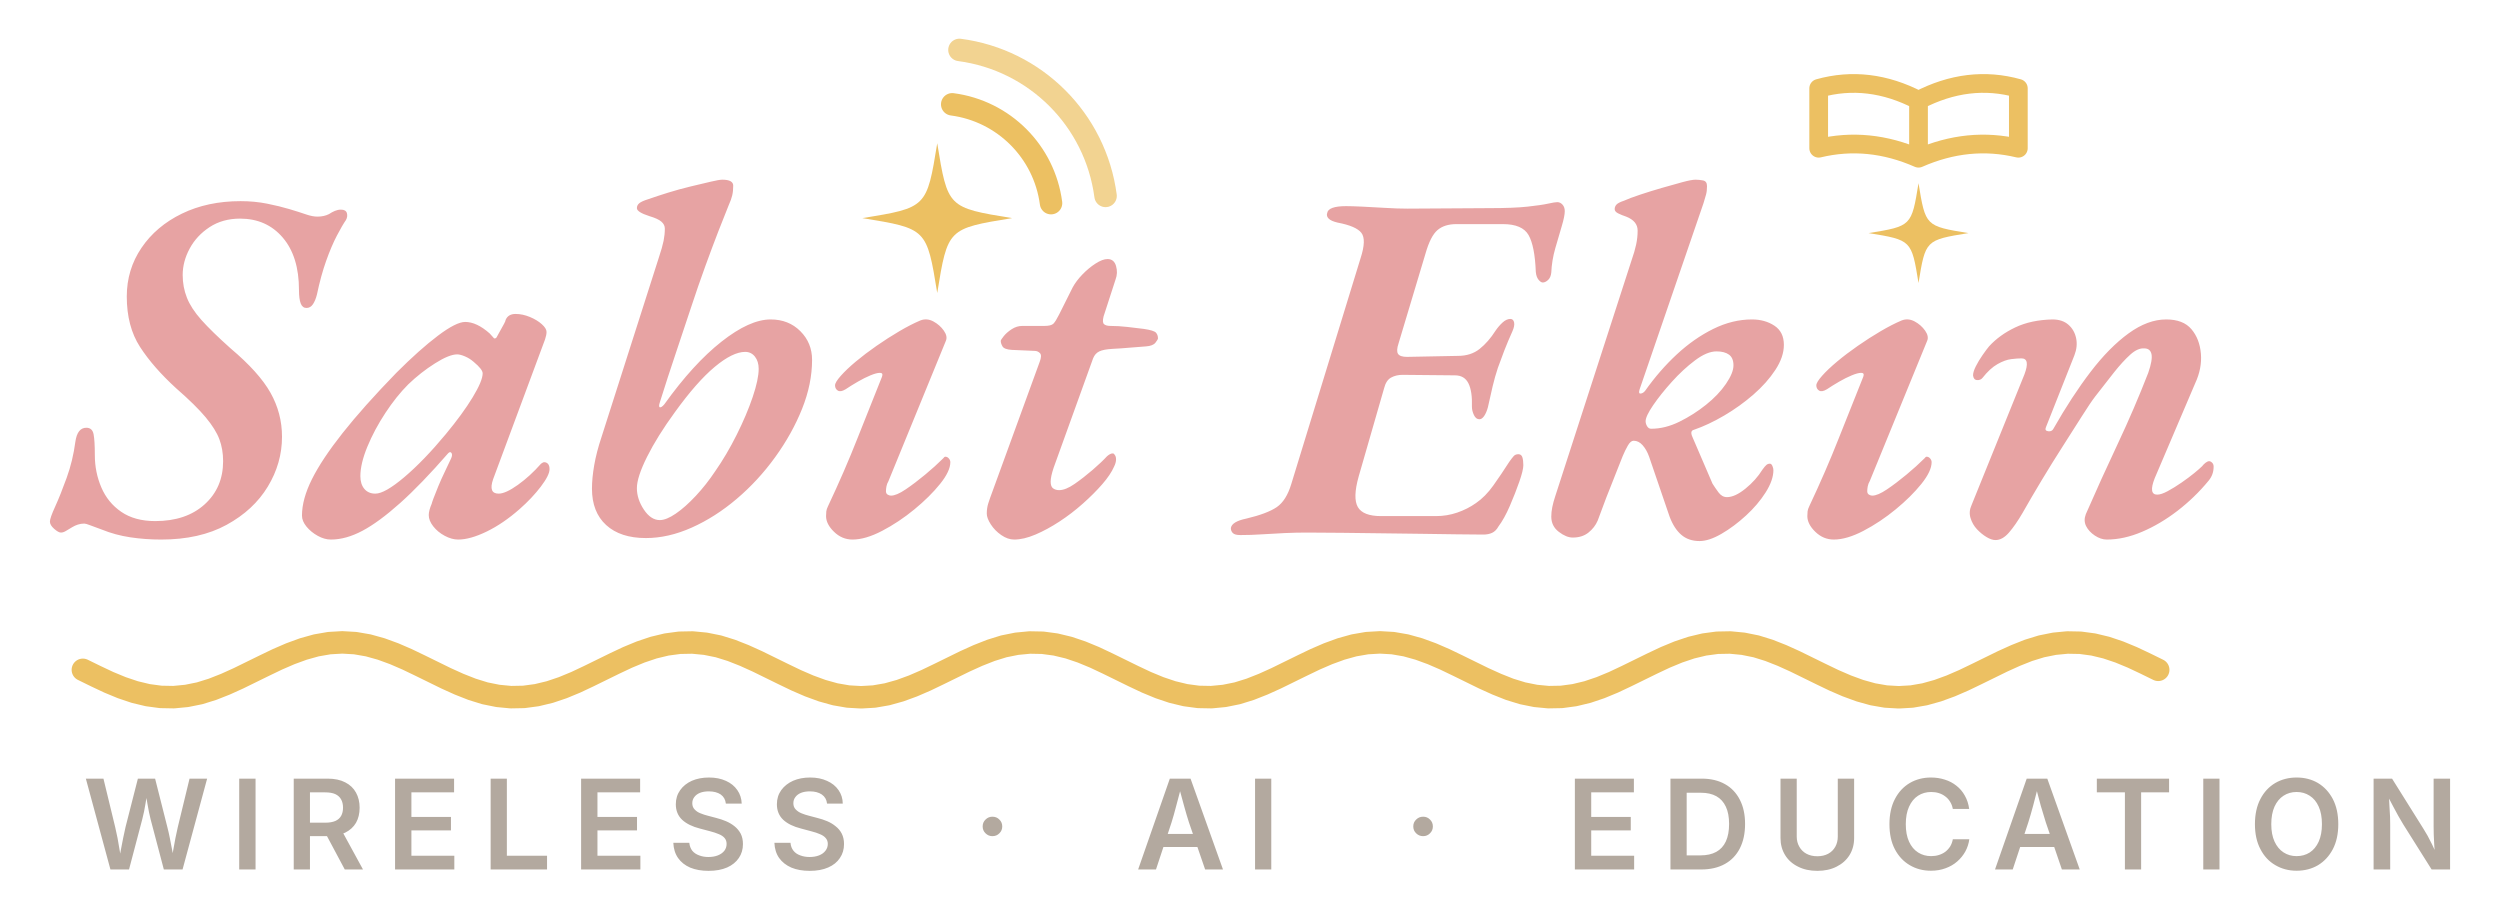
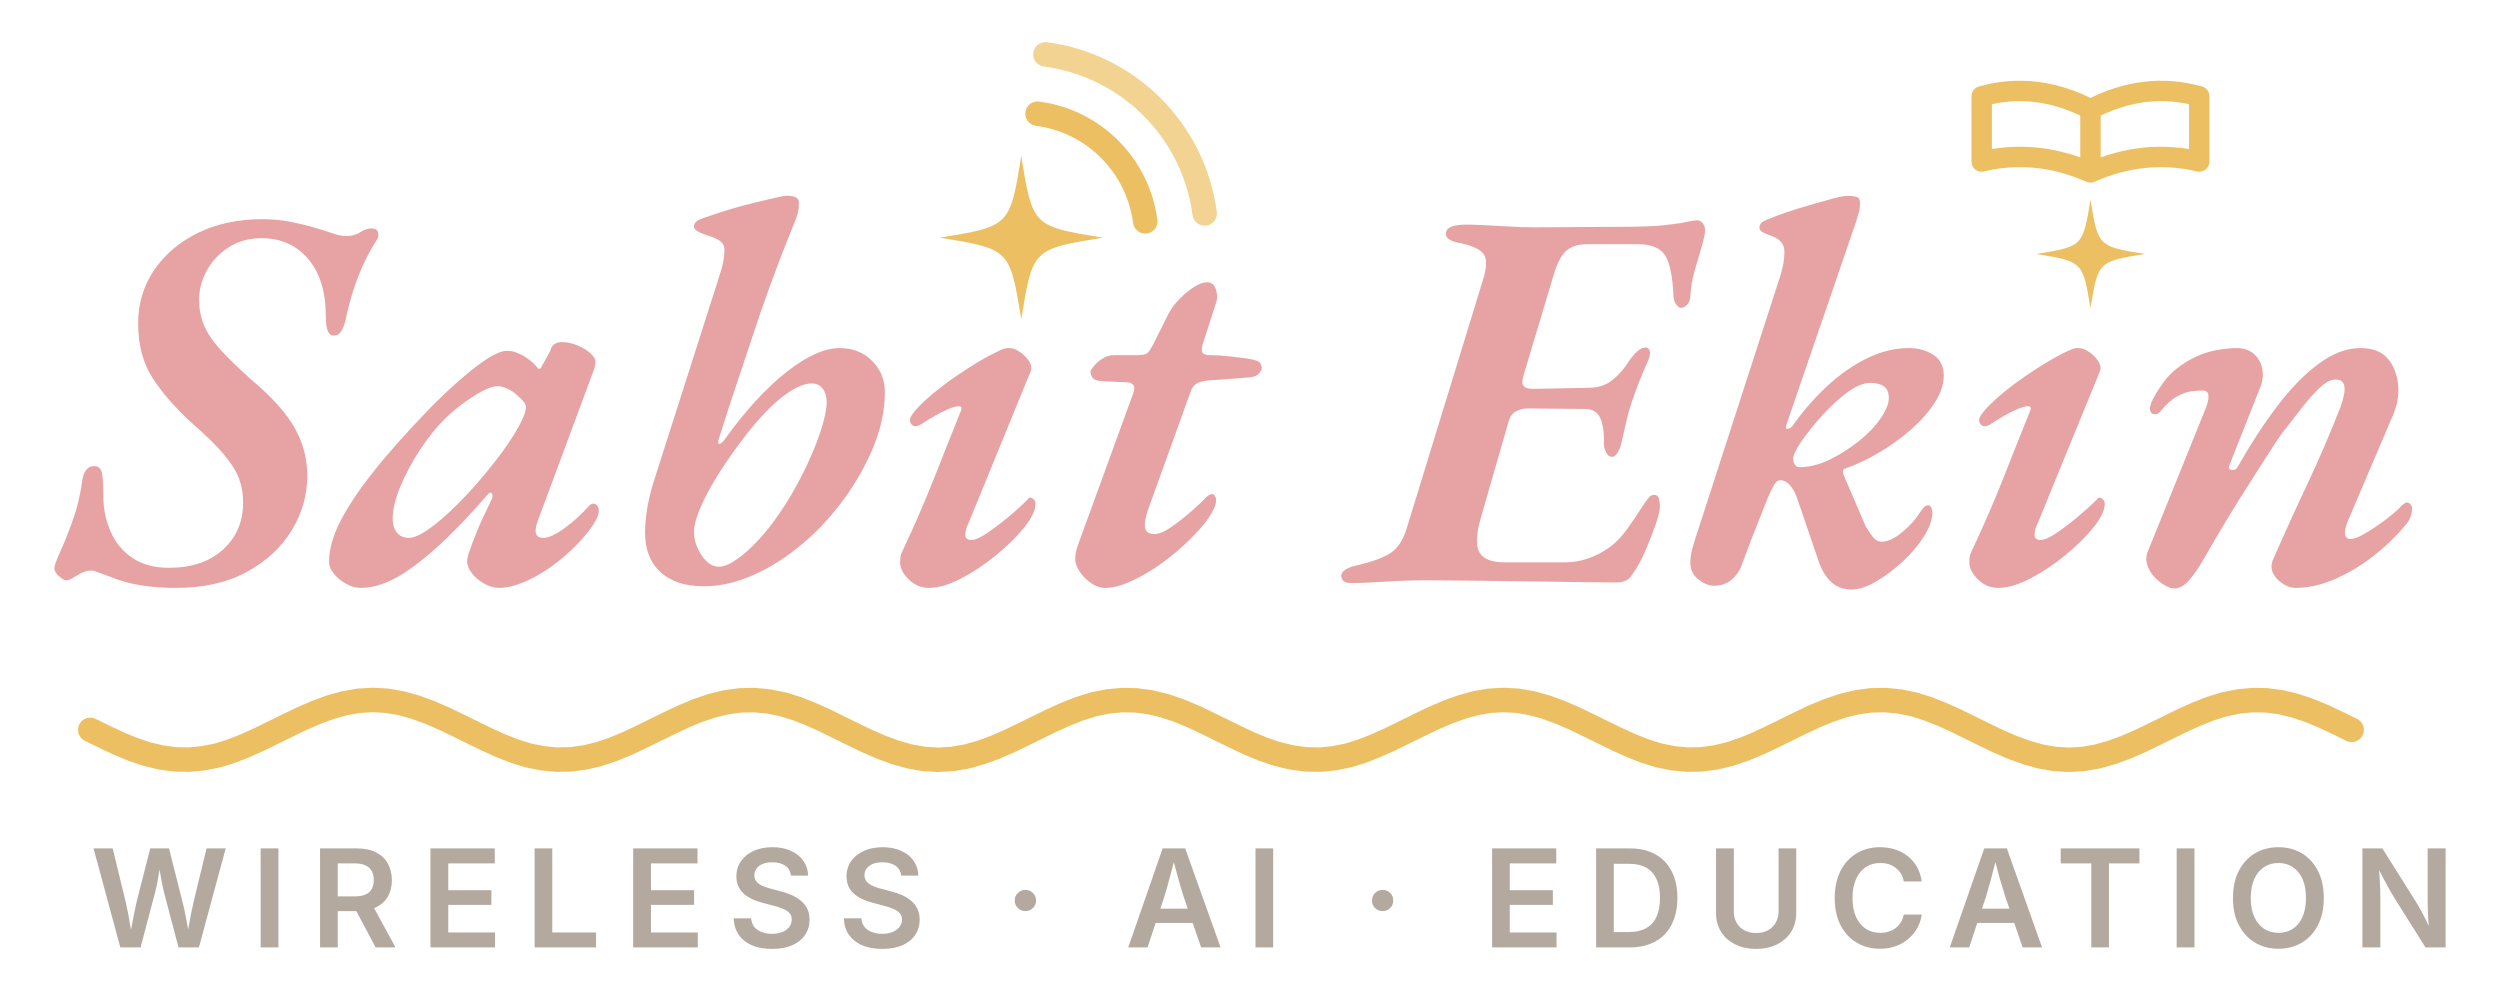
- <svg xmlns="http://www.w3.org/2000/svg" viewBox="5.36 1.32 200.35 73.79" width="200.35" height="73.79" role="img">
+ <svg xmlns="http://www.w3.org/2000/svg" viewBox="5.36 1.32 183.87 73.79" width="183.87" height="73.79" role="img">
  <path d="M18.28 44.56L18.28 44.56Q17 44.56 15.80 44.38Q14.60 44.20 13.52 43.76L13.52 43.76Q12.96 43.56 12.60 43.42Q12.24 43.28 12.12 43.28L12.12 43.28Q11.84 43.28 11.60 43.36Q11.36 43.44 11.16 43.56L11.16 43.56Q10.88 43.72 10.66 43.86Q10.44 44 10.24 44L10.24 44Q10.04 44 9.70 43.70Q9.36 43.40 9.36 43.12L9.36 43.12Q9.36 42.84 9.78 41.92Q10.20 41 10.70 39.62Q11.20 38.24 11.40 36.72L11.40 36.72Q11.56 35.60 12.28 35.60L12.28 35.60Q12.76 35.60 12.86 36.12Q12.96 36.64 12.96 37.80L12.96 37.80Q12.96 39.16 13.48 40.38Q14 41.60 15.08 42.34Q16.16 43.08 17.80 43.08L17.80 43.08Q20.28 43.08 21.76 41.74Q23.24 40.40 23.24 38.28L23.24 38.28Q23.24 37.32 22.94 36.52Q22.64 35.72 21.84 34.76Q21.04 33.80 19.48 32.44L19.48 32.44Q17.64 30.76 16.58 29.12Q15.52 27.48 15.52 25.08L15.52 25.08Q15.52 22.92 16.70 21.18Q17.88 19.44 19.94 18.44Q22 17.44 24.64 17.44L24.64 17.44Q25.76 17.44 26.76 17.64Q27.76 17.84 28.56 18.08L28.56 18.08Q29.36 18.32 29.88 18.50Q30.40 18.68 30.80 18.68L30.80 18.68Q31.32 18.68 31.72 18.48L31.72 18.48Q31.96 18.32 32.20 18.22Q32.44 18.12 32.68 18.12L32.68 18.12Q33.08 18.12 33.16 18.40Q33.24 18.68 33.08 18.96L33.08 18.96Q32.80 19.36 32.36 20.20Q31.92 21.04 31.50 22.22Q31.08 23.40 30.76 24.92L30.76 24.92Q30.64 25.40 30.44 25.70Q30.24 26 29.92 26L29.92 26Q29.60 26 29.46 25.64Q29.32 25.28 29.32 24.56L29.32 24.56Q29.32 21.88 28.02 20.36Q26.72 18.84 24.60 18.84L24.60 18.84Q23.20 18.84 22.16 19.52Q21.12 20.20 20.56 21.24Q20 22.28 20 23.36L20 23.36Q20 24.32 20.34 25.18Q20.68 26.04 21.50 26.96Q22.32 27.88 23.84 29.24L23.84 29.24Q26.12 31.16 27.04 32.80Q27.96 34.44 27.96 36.32L27.96 36.32Q27.96 38.44 26.82 40.32Q25.68 42.20 23.52 43.38Q21.36 44.56 18.28 44.56ZM31.88 44.56L31.88 44.56Q31.36 44.56 30.82 44.26Q30.28 43.96 29.92 43.52Q29.56 43.08 29.56 42.64L29.56 42.64Q29.56 41.32 30.36 39.72Q31.16 38.12 32.82 36.02Q34.48 33.92 37.12 31.20L37.12 31.20Q39 29.32 40.46 28.22Q41.92 27.12 42.64 27.12L42.64 27.12Q43.56 27.12 44.60 28.04L44.60 28.04Q44.96 28.44 44.96 28.44Q44.96 28.44 45 28.44L45 28.44Q45.08 28.44 45.12 28.40Q45.16 28.36 45.24 28.20L45.24 28.20Q45.64 27.48 45.76 27.26Q45.88 27.04 45.88 26.96L45.88 26.96Q46.08 26.48 46.68 26.48L46.68 26.48Q47.24 26.48 47.82 26.72Q48.40 26.96 48.78 27.30Q49.16 27.64 49.16 27.92L49.16 27.92Q49.16 28.16 49.04 28.52L49.04 28.52L44.88 39.72Q44.48 40.88 45.32 40.88L45.32 40.88Q45.88 40.88 46.86 40.18Q47.84 39.48 48.72 38.48L48.72 38.48Q48.84 38.40 48.88 38.38Q48.92 38.36 48.96 38.36L48.96 38.36Q49.16 38.36 49.28 38.50Q49.40 38.64 49.40 38.92L49.40 38.92Q49.40 39.40 48.70 40.32Q48 41.24 47 42.12L47 42.12Q45.68 43.28 44.36 43.92Q43.04 44.56 42.08 44.56L42.08 44.56Q41.56 44.56 41 44.26Q40.44 43.96 40.08 43.50Q39.72 43.04 39.72 42.60L39.72 42.60Q39.72 42.24 39.96 41.68L39.96 41.68Q39.96 41.64 40.10 41.26Q40.24 40.88 40.48 40.30Q40.72 39.72 41 39.14Q41.28 38.56 41.52 38.04L41.52 38.04Q41.64 37.76 41.54 37.62Q41.44 37.48 41.28 37.64L41.28 37.64Q39.12 40.12 37.42 41.64Q35.72 43.16 34.40 43.86Q33.08 44.56 31.88 44.56ZM35.44 40.88L35.44 40.88Q36.20 40.88 37.76 39.56Q39.32 38.24 41.08 36.12L41.08 36.12Q42.44 34.48 43.24 33.16Q44.04 31.84 44.04 31.24L44.04 31.24Q44.04 30.92 43.32 30.32L43.32 30.32Q43 30.04 42.62 29.88Q42.24 29.72 42 29.72L42 29.72Q41.36 29.72 40.22 30.44Q39.08 31.16 38.08 32.12L38.08 32.12Q37.12 33.08 36.24 34.42Q35.36 35.76 34.80 37.12Q34.24 38.48 34.24 39.48L34.24 39.48Q34.24 40.12 34.56 40.50Q34.88 40.88 35.44 40.88ZM57.12 44.44L57.12 44.44Q55.08 44.44 53.94 43.40Q52.80 42.36 52.80 40.48L52.80 40.48Q52.80 39.64 52.98 38.60Q53.16 37.56 53.56 36.36L53.56 36.36L58.16 21.96Q58.44 21.12 58.54 20.62Q58.64 20.12 58.64 19.64L58.64 19.64Q58.64 19.32 58.36 19.08Q58.08 18.84 57.40 18.64L57.40 18.64Q56.40 18.32 56.40 18L56.40 18Q56.40 17.76 56.60 17.60Q56.80 17.44 57.32 17.28L57.32 17.28Q58.00 17.04 58.90 16.76Q59.80 16.48 60.72 16.26Q61.64 16.04 62.32 15.88Q63 15.72 63.24 15.72L63.24 15.72Q64.12 15.72 64.12 16.20L64.12 16.20Q64.12 16.64 64.04 16.98Q63.96 17.32 63.76 17.76L63.76 17.76Q63.40 18.64 62.92 19.88Q62.44 21.12 61.88 22.66Q61.32 24.20 60.74 25.96Q60.16 27.72 59.52 29.62Q58.88 31.52 58.24 33.56L58.24 33.56Q58.12 33.92 58.24 33.96Q58.36 34 58.60 33.72L58.60 33.72Q60.92 30.48 63.18 28.70Q65.44 26.92 67.12 26.92L67.12 26.92Q68.56 26.92 69.50 27.86Q70.44 28.80 70.44 30.16L70.44 30.16Q70.44 32.08 69.64 34.08Q68.84 36.08 67.48 37.96Q66.12 39.84 64.40 41.30Q62.68 42.76 60.80 43.60Q58.92 44.44 57.12 44.44ZM58.24 43L58.24 43Q58.76 43 59.52 42.48Q60.28 41.96 61.12 41.06Q61.96 40.16 62.68 39.08L62.68 39.08Q63.60 37.76 64.40 36.16Q65.20 34.56 65.68 33.14Q66.16 31.72 66.16 30.88L66.16 30.88Q66.16 30.28 65.86 29.90Q65.56 29.52 65.08 29.52L65.08 29.52Q64.08 29.52 62.64 30.72Q61.20 31.92 59.44 34.36L59.44 34.36Q58.04 36.28 57.22 37.92Q56.40 39.56 56.40 40.44L56.40 40.44Q56.40 41.32 56.96 42.16Q57.52 43 58.24 43ZM73.68 44.56L73.68 44.56Q72.84 44.56 72.20 43.94Q71.56 43.32 71.56 42.68L71.56 42.68Q71.56 42.48 71.58 42.30Q71.60 42.12 71.72 41.88L71.72 41.88Q73.04 39.08 74.08 36.44Q75.12 33.80 76.04 31.52L76.04 31.52Q76.16 31.20 75.88 31.20L75.88 31.20Q75.60 31.20 75.12 31.40Q74.64 31.60 74.12 31.90Q73.60 32.20 73.12 32.52L73.12 32.52Q72.72 32.76 72.50 32.62Q72.28 32.48 72.28 32.20L72.28 32.20Q72.28 31.96 72.74 31.44Q73.20 30.92 73.94 30.30Q74.68 29.68 75.60 29.04Q76.52 28.40 77.44 27.86Q78.36 27.32 79.12 27L79.12 27Q79.64 26.80 80.16 27.08Q80.68 27.36 81.00 27.82Q81.32 28.28 81.16 28.64L81.16 28.64L76.56 39.88Q76.44 40.08 76.40 40.30Q76.36 40.52 76.36 40.68L76.36 40.68Q76.36 40.88 76.50 40.96Q76.64 41.04 76.76 41.04L76.76 41.04Q77.20 41.04 77.94 40.54Q78.68 40.04 79.50 39.36Q80.32 38.68 80.96 38.04L80.96 38.04Q81.04 37.92 81.12 37.92L81.12 37.92Q81.28 37.92 81.40 38.06Q81.52 38.20 81.52 38.36L81.52 38.36Q81.52 39.08 80.70 40.10Q79.88 41.12 78.64 42.14Q77.40 43.16 76.06 43.86Q74.72 44.56 73.68 44.56ZM86.64 44.56L86.64 44.56Q86.12 44.56 85.60 44.20Q85.08 43.84 84.76 43.34Q84.44 42.84 84.44 42.48L84.44 42.48Q84.44 42.04 84.56 41.66Q84.68 41.28 84.92 40.64L84.92 40.64L88.68 30.32Q88.88 29.80 88.70 29.62Q88.52 29.44 88.28 29.44L88.28 29.44L86.44 29.36Q85.84 29.32 85.70 29.08Q85.56 28.84 85.56 28.64L85.56 28.64Q85.56 28.56 85.80 28.26Q86.04 27.96 86.44 27.70Q86.84 27.44 87.28 27.44L87.28 27.44L89.04 27.44Q89.60 27.44 89.78 27.26Q89.96 27.08 90.24 26.52L90.24 26.52L91.32 24.36Q91.60 23.84 92.10 23.32Q92.60 22.80 93.16 22.44Q93.72 22.08 94.12 22.08L94.12 22.08Q94.64 22.08 94.80 22.64Q94.96 23.20 94.76 23.72L94.76 23.72L93.80 26.68Q93.68 27.16 93.84 27.30Q94.00 27.44 94.36 27.44L94.36 27.44Q95.00 27.44 95.70 27.52Q96.40 27.60 97.04 27.68L97.04 27.68Q97.84 27.80 98.00 27.98Q98.16 28.16 98.16 28.44L98.16 28.44Q98.16 28.52 97.96 28.78Q97.76 29.04 97.20 29.08L97.20 29.08Q96.56 29.12 95.92 29.18Q95.28 29.24 94.48 29.28L94.48 29.28Q93.80 29.32 93.46 29.48Q93.12 29.64 92.96 30.04L92.96 30.04L89.80 38.80Q89.56 39.52 89.56 39.92Q89.56 40.32 89.76 40.46Q89.96 40.60 90.24 40.60L90.24 40.60Q90.76 40.60 91.48 40.10Q92.20 39.60 92.92 38.98Q93.64 38.36 94.08 37.88L94.08 37.88Q94.32 37.68 94.48 37.66Q94.64 37.64 94.68 37.76L94.68 37.76Q94.80 37.88 94.80 38.14Q94.80 38.40 94.64 38.72L94.64 38.72Q94.36 39.36 93.70 40.12Q93.04 40.88 92.14 41.68Q91.24 42.48 90.26 43.12Q89.28 43.76 88.34 44.16Q87.40 44.56 86.64 44.56ZM104.76 44.20L104.76 44.20Q104.32 44.20 104.16 44.04Q104.00 43.88 104.00 43.64L104.00 43.64Q104.08 43.12 105.24 42.88L105.24 42.88Q106.92 42.48 107.68 41.96Q108.44 41.44 108.84 40.12L108.84 40.12L114.40 22Q114.88 20.52 114.46 19.98Q114.04 19.44 112.56 19.16L112.56 19.16Q112.04 19.04 111.84 18.84Q111.64 18.64 111.72 18.40L111.72 18.40Q111.76 18.12 112.14 17.98Q112.52 17.84 113.24 17.84L113.24 17.84Q113.68 17.84 114.54 17.88Q115.40 17.92 116.38 17.98Q117.36 18.04 118.16 18.04L118.16 18.04L124.72 18Q126.68 18 127.78 17.88Q128.88 17.76 129.42 17.64Q129.96 17.52 130.16 17.52L130.16 17.52Q130.40 17.52 130.58 17.72Q130.76 17.92 130.76 18.24L130.76 18.24Q130.76 18.64 130.52 19.44Q130.28 20.24 130 21.22Q129.72 22.20 129.68 23.16L129.68 23.16Q129.64 23.56 129.42 23.76Q129.20 23.96 129 23.96L129 23.96Q128.84 23.96 128.66 23.74Q128.48 23.52 128.44 23.12L128.44 23.12Q128.36 21.04 127.86 20.16Q127.36 19.28 125.80 19.28L125.80 19.28L122.08 19.28Q121.12 19.28 120.56 19.76Q120.00 20.24 119.60 21.64L119.60 21.64L117.44 28.84Q117.24 29.44 117.40 29.68Q117.56 29.92 118.12 29.92L118.12 29.92L122.20 29.84Q123.24 29.84 123.94 29.28Q124.64 28.72 125.20 27.84L125.20 27.84Q125.44 27.48 125.76 27.18Q126.08 26.88 126.40 26.88L126.40 26.88Q126.64 26.88 126.70 27.16Q126.76 27.44 126.56 27.88L126.56 27.88Q126.20 28.68 125.92 29.40Q125.64 30.12 125.40 30.80L125.40 30.80Q125.16 31.52 124.98 32.28Q124.80 33.04 124.60 33.96L124.60 33.96Q124.48 34.40 124.30 34.66Q124.12 34.92 123.92 34.92L123.92 34.92Q123.64 34.92 123.48 34.58Q123.32 34.24 123.32 33.92L123.32 33.92Q123.36 32.68 123.04 32.04Q122.72 31.40 121.96 31.40L121.96 31.40L117.76 31.36Q117.24 31.36 116.84 31.58Q116.44 31.80 116.28 32.44L116.28 32.44L114.24 39.52Q113.76 41.24 114.18 41.96Q114.60 42.68 116.04 42.68L116.04 42.68L120.44 42.68Q121.32 42.68 122.14 42.40Q122.96 42.12 123.64 41.64L123.64 41.64Q124.40 41.12 125.04 40.22Q125.68 39.32 126.32 38.32L126.32 38.32Q126.52 38.04 126.66 37.88Q126.80 37.72 127.04 37.72L127.04 37.72Q127.28 37.72 127.36 37.96Q127.44 38.20 127.44 38.60L127.44 38.60Q127.44 39 127.12 39.92Q126.80 40.84 126.36 41.86Q125.92 42.88 125.44 43.52L125.44 43.52Q125.24 43.88 124.94 44.02Q124.64 44.16 124.24 44.16L124.24 44.16Q123.40 44.16 122.12 44.14Q120.84 44.12 119.30 44.10Q117.76 44.08 116.14 44.06Q114.52 44.04 112.96 44.02Q111.40 44 110.08 44L110.08 44Q109.24 44 108.32 44.04Q107.40 44.08 106.52 44.14Q105.64 44.20 104.76 44.20ZM141.56 44.68L141.56 44.68Q140.68 44.68 140.10 44.18Q139.52 43.68 139.16 42.72L139.16 42.72L137.52 37.92Q137.32 37.36 137 37Q136.68 36.64 136.28 36.64L136.28 36.64Q136.04 36.64 135.82 37.02Q135.60 37.40 135.40 37.88L135.40 37.88Q135.20 38.36 134.94 39.04Q134.68 39.72 134.38 40.46Q134.08 41.20 133.84 41.86Q133.60 42.52 133.40 43.04L133.40 43.04Q133.16 43.60 132.66 44Q132.16 44.40 131.40 44.40L131.40 44.40Q130.88 44.40 130.28 43.94Q129.68 43.48 129.68 42.72L129.68 42.72Q129.68 42.36 129.76 41.96Q129.84 41.56 130 41.08L130 41.08L136.12 22.16Q136.36 21.48 136.48 20.92Q136.60 20.36 136.60 19.80L136.60 19.80Q136.60 19.04 135.68 18.68L135.68 18.68Q135.32 18.56 135.04 18.42Q134.76 18.28 134.76 18.08L134.76 18.08Q134.76 17.88 134.90 17.72Q135.04 17.56 135.52 17.40L135.52 17.40Q135.96 17.20 136.80 16.92Q137.64 16.64 138.54 16.38Q139.44 16.12 140.18 15.92Q140.92 15.72 141.24 15.72L141.24 15.72Q141.52 15.72 141.84 15.78Q142.16 15.84 142.16 16.24L142.16 16.24Q142.16 16.64 142.08 16.92Q142 17.20 141.88 17.60L141.88 17.60L136.76 32.52Q136.64 32.88 136.84 32.86Q137.04 32.84 137.20 32.64L137.20 32.64Q138.36 31 139.74 29.72Q141.12 28.44 142.66 27.68Q144.20 26.92 145.76 26.92L145.76 26.92Q146.80 26.92 147.56 27.42Q148.32 27.92 148.32 28.96L148.32 28.96Q148.32 29.92 147.64 30.96Q146.96 32 145.88 32.94Q144.80 33.88 143.54 34.62Q142.28 35.36 141.12 35.76L141.12 35.76Q140.76 35.84 141 36.36L141 36.36L142.60 40.08Q142.80 40.40 143.08 40.78Q143.36 41.16 143.76 41.16L143.76 41.16Q144.40 41.16 145.24 40.48Q146.08 39.80 146.60 38.96L146.60 38.96Q146.80 38.68 146.92 38.58Q147.04 38.48 147.20 38.48L147.20 38.48Q147.32 38.48 147.40 38.66Q147.48 38.84 147.48 39L147.48 39Q147.48 39.80 146.86 40.78Q146.24 41.76 145.28 42.64Q144.32 43.52 143.32 44.10Q142.32 44.68 141.56 44.68ZM137.68 35.68L137.68 35.68Q138.80 35.68 139.94 35.12Q141.08 34.56 142.08 33.76Q143.08 32.96 143.68 32.08Q144.28 31.20 144.28 30.60L144.28 30.60Q144.28 30 143.92 29.74Q143.56 29.48 142.92 29.48L142.92 29.48Q142.16 29.48 141.20 30.20Q140.24 30.92 139.34 31.92Q138.44 32.92 137.84 33.80Q137.24 34.68 137.24 35.08L137.24 35.08Q137.24 35.28 137.36 35.48Q137.48 35.68 137.68 35.68ZM152.32 44.56L152.32 44.56Q151.48 44.56 150.84 43.94Q150.20 43.32 150.20 42.68L150.20 42.68Q150.20 42.48 150.22 42.30Q150.24 42.12 150.36 41.88L150.36 41.88Q151.68 39.08 152.72 36.44Q153.76 33.80 154.68 31.52L154.68 31.52Q154.80 31.20 154.52 31.20L154.52 31.20Q154.24 31.20 153.76 31.40Q153.28 31.60 152.76 31.90Q152.24 32.20 151.76 32.52L151.76 32.52Q151.36 32.76 151.14 32.62Q150.92 32.48 150.92 32.20L150.92 32.20Q150.92 31.96 151.38 31.44Q151.84 30.92 152.58 30.30Q153.32 29.68 154.24 29.04Q155.16 28.40 156.08 27.86Q157 27.32 157.76 27L157.76 27Q158.28 26.80 158.80 27.08Q159.32 27.36 159.64 27.82Q159.96 28.28 159.80 28.64L159.80 28.64L155.20 39.88Q155.08 40.08 155.04 40.30Q155 40.52 155 40.68L155 40.68Q155 40.88 155.14 40.96Q155.28 41.04 155.40 41.04L155.40 41.04Q155.84 41.04 156.58 40.54Q157.32 40.04 158.14 39.36Q158.96 38.68 159.60 38.04L159.60 38.04Q159.68 37.92 159.76 37.92L159.76 37.92Q159.92 37.92 160.04 38.06Q160.16 38.20 160.16 38.36L160.16 38.36Q160.16 39.08 159.34 40.10Q158.52 41.12 157.28 42.14Q156.04 43.16 154.70 43.86Q153.36 44.56 152.32 44.56ZM165.28 44.60L165.28 44.60Q164.96 44.60 164.56 44.36Q164.16 44.12 163.80 43.74Q163.44 43.36 163.28 42.84Q163.12 42.32 163.36 41.80L163.36 41.80L167.60 31.32Q168.08 30.04 167.36 30.04L167.36 30.04Q167.04 30.04 166.54 30.10Q166.04 30.16 165.44 30.50Q164.84 30.84 164.24 31.60L164.24 31.60Q164.08 31.80 163.80 31.78Q163.52 31.76 163.48 31.40L163.48 31.40Q163.48 31.12 163.70 30.68Q163.92 30.24 164.24 29.78Q164.56 29.32 164.76 29.08L164.76 29.08Q165.60 28.16 166.86 27.56Q168.12 26.96 169.84 26.92L169.84 26.92Q170.64 26.92 171.12 27.34Q171.60 27.76 171.74 28.42Q171.88 29.08 171.60 29.80L171.60 29.80L169.32 35.56Q169.20 35.84 169.50 35.88Q169.80 35.92 169.92 35.68L169.92 35.68Q171.40 33.08 172.90 31.12Q174.40 29.16 175.94 28.04Q177.48 26.92 178.96 26.92L178.96 26.92Q180.32 26.92 180.98 27.70Q181.64 28.48 181.74 29.66Q181.84 30.84 181.28 32.04L181.28 32.04L178.04 39.64Q177.52 40.96 178.24 40.96L178.24 40.96Q178.56 40.96 179.08 40.68Q179.60 40.40 180.18 40Q180.76 39.60 181.20 39.24Q181.64 38.88 181.84 38.68L181.84 38.68Q181.96 38.52 182.12 38.40Q182.28 38.28 182.40 38.28L182.40 38.28Q182.52 38.28 182.64 38.40Q182.76 38.52 182.76 38.72L182.76 38.72Q182.76 39.36 182.36 39.84L182.36 39.84Q181.24 41.20 179.86 42.26Q178.48 43.32 177.02 43.94Q175.56 44.56 174.20 44.56L174.20 44.56Q173.72 44.56 173.24 44.24Q172.76 43.92 172.54 43.48Q172.32 43.04 172.52 42.52L172.52 42.52Q173.76 39.68 175.08 36.88Q176.40 34.08 177.52 31.20L177.52 31.20Q177.88 30.16 177.78 29.70Q177.68 29.24 177.20 29.24L177.20 29.24Q176.68 29.20 176.08 29.74Q175.48 30.28 174.78 31.16Q174.08 32.04 173.28 33.08L173.28 33.08Q172.88 33.60 172.20 34.68Q171.52 35.76 170.66 37.10Q169.80 38.44 168.96 39.84Q168.12 41.24 167.44 42.44L167.44 42.44Q166.88 43.40 166.36 44Q165.84 44.60 165.28 44.60Z" fill="#e7a3a3" />
  <path d="M80.47 12.8 C81.31 17.96 81.31 17.96 86.47 18.8 C81.31 19.64 81.31 19.64 80.47 24.8 C79.63 19.64 79.63 19.64 74.47 18.8 C79.63 17.96 79.63 17.96 80.47 12.8Z" fill="#ecc062" />
  <path d="M81.67 9.68 A9.2 9.2 0 0 1 89.59 17.60" fill="none" stroke="#ecc062" stroke-width="1.8" stroke-linecap="round" opacity="1" />
  <path d="M82.25 5.32 A13.6 13.6 0 0 1 93.96 17.02" fill="none" stroke="#ecc062" stroke-width="1.8" stroke-linecap="round" opacity="0.7" />
  <path d="M159.11 16 C159.67 19.44 159.67 19.44 163.11 20 C159.67 20.56 159.67 20.56 159.11 24 C158.55 20.56 158.55 20.56 155.11 20 C158.55 19.44 158.55 19.44 159.11 16Z" fill="#ecc062" />
  <path d="M159.11 14 Q155.11 12.24 151.11 13.2 L151.11 8.4 Q155.11 7.28 159.11 9.36 M159.11 14 Q163.11 12.24 167.11 13.2 L167.11 8.4 Q163.11 7.28 159.11 9.36 M159.11 9.36 L159.11 14" fill="none" stroke="#ecc062" stroke-width="1.5" stroke-linecap="round" stroke-linejoin="round" />
  <path d="M12.00 55.00 L13.04 55.51 L14.08 56.00 L15.12 56.43 L16.16 56.78 L17.20 57.03 L18.24 57.17 L19.28 57.19 L20.32 57.09 L21.36 56.88 L22.39 56.56 L23.43 56.15 L24.47 55.68 L25.51 55.17 L26.55 54.66 L27.59 54.16 L28.63 53.71 L29.67 53.33 L30.71 53.04 L31.75 52.86 L32.79 52.80 L33.83 52.86 L34.87 53.04 L35.91 53.33 L36.95 53.71 L37.99 54.16 L39.03 54.66 L40.07 55.17 L41.11 55.68 L42.15 56.15 L43.19 56.56 L44.22 56.88 L45.26 57.09 L46.30 57.19 L47.34 57.17 L48.38 57.03 L49.42 56.78 L50.46 56.43 L51.50 56.00 L52.54 55.51 L53.58 55.00 L54.62 54.49 L55.66 54.00 L56.70 53.57 L57.74 53.22 L58.78 52.97 L59.82 52.83 L60.86 52.81 L61.90 52.91 L62.94 53.12 L63.97 53.44 L65.01 53.85 L66.05 54.32 L67.09 54.83 L68.13 55.34 L69.17 55.84 L70.21 56.29 L71.25 56.67 L72.29 56.96 L73.33 57.14 L74.37 57.20 L75.41 57.14 L76.45 56.96 L77.49 56.67 L78.53 56.29 L79.57 55.84 L80.61 55.34 L81.65 54.83 L82.69 54.32 L83.73 53.85 L84.77 53.44 L85.80 53.12 L86.84 52.91 L87.88 52.81 L88.92 52.83 L89.96 52.97 L91.00 53.22 L92.04 53.57 L93.08 54.00 L94.12 54.49 L95.16 55.00 L96.20 55.51 L97.24 56.00 L98.28 56.43 L99.32 56.78 L100.36 57.03 L101.40 57.17 L102.44 57.19 L103.48 57.09 L104.52 56.88 L105.55 56.56 L106.59 56.15 L107.63 55.68 L108.67 55.17 L109.71 54.66 L110.75 54.16 L111.79 53.71 L112.83 53.33 L113.87 53.04 L114.91 52.86 L115.95 52.80 L116.99 52.86 L118.03 53.04 L119.07 53.33 L120.11 53.71 L121.15 54.16 L122.19 54.66 L123.23 55.17 L124.27 55.68 L125.31 56.15 L126.34 56.56 L127.38 56.88 L128.42 57.09 L129.46 57.19 L130.50 57.17 L131.54 57.03 L132.58 56.78 L133.62 56.43 L134.66 56.00 L135.70 55.51 L136.74 55.00 L137.78 54.49 L138.82 54.00 L139.86 53.57 L140.90 53.22 L141.94 52.97 L142.98 52.83 L144.02 52.81 L145.06 52.91 L146.10 53.12 L147.13 53.44 L148.17 53.85 L149.21 54.32 L150.25 54.83 L151.29 55.34 L152.33 55.84 L153.37 56.29 L154.41 56.67 L155.45 56.96 L156.49 57.14 L157.53 57.20 L158.57 57.14 L159.61 56.96 L160.65 56.67 L161.69 56.29 L162.73 55.84 L163.77 55.34 L164.81 54.83 L165.85 54.32 L166.89 53.85 L167.92 53.44 L168.96 53.12 L170.00 52.91 L171.04 52.81 L172.08 52.83 L173.12 52.97 L174.16 53.22 L175.20 53.57 L176.24 54.00 L177.28 54.49 L178.32 55.00 " fill="none" stroke="#ecc062" stroke-width="1.8" stroke-linecap="round" stroke-linejoin="round" />
-   <path d="M15.70 71L14.21 71L12.24 63.72L13.65 63.72L14.59 67.60Q14.69 68.02 14.78 68.48Q14.86 68.94 14.94 69.41Q15.02 69.88 15.10 70.33L15.10 70.33L14.89 70.33Q14.97 69.88 15.05 69.41Q15.13 68.94 15.23 68.48Q15.32 68.02 15.42 67.60L15.42 67.60L16.41 63.72L17.79 63.72L18.77 67.60Q18.88 68.02 18.97 68.48Q19.06 68.94 19.15 69.41Q19.23 69.88 19.32 70.33L19.32 70.33L19.09 70.33Q19.17 69.88 19.25 69.41Q19.33 68.94 19.42 68.48Q19.51 68.02 19.61 67.60L19.61 67.60L20.55 63.72L21.96 63.72L19.99 71L18.49 71L17.43 66.98Q17.29 66.42 17.18 65.76Q17.07 65.10 16.94 64.36L16.94 64.36L17.25 64.36Q17.12 65.08 17.02 65.72Q16.92 66.37 16.76 66.98L16.76 66.98L15.70 71ZM24.53 63.72L25.84 63.72L25.84 71L24.53 71L24.53 63.72ZM30.20 71L28.90 71L28.90 63.72L31.62 63.72Q32.46 63.72 33.03 64.02Q33.60 64.31 33.89 64.84Q34.18 65.36 34.18 66.05L34.18 66.05Q34.18 66.75 33.89 67.26Q33.59 67.77 33.02 68.05Q32.44 68.33 31.60 68.33L31.60 68.33L29.66 68.33L29.66 67.25L31.43 67.25Q31.92 67.25 32.24 67.11Q32.55 66.97 32.70 66.70Q32.85 66.43 32.85 66.05L32.85 66.05Q32.85 65.66 32.70 65.39Q32.55 65.11 32.23 64.96Q31.92 64.82 31.42 64.82L31.42 64.82L30.20 64.82L30.20 71ZM34.45 71L32.99 71L31.23 67.70L32.65 67.70L34.45 71ZM41.77 71L37.02 71L37.02 63.72L41.75 63.72L41.75 64.82L38.33 64.82L38.33 66.79L41.50 66.79L41.50 67.87L38.33 67.87L38.33 69.90L41.77 69.90L41.77 71ZM49.20 71L44.68 71L44.68 63.72L45.98 63.72L45.98 69.90L49.20 69.90L49.20 71ZM56.68 71L51.93 71L51.93 63.72L56.66 63.72L56.66 64.82L53.24 64.82L53.24 66.79L56.41 66.79L56.41 67.87L53.24 67.87L53.24 69.90L56.68 69.90L56.68 71ZM62.14 71.11L62.14 71.11Q61.30 71.11 60.67 70.85Q60.05 70.58 59.70 70.08Q59.35 69.58 59.32 68.86L59.32 68.86L60.60 68.86Q60.64 69.24 60.84 69.50Q61.05 69.75 61.39 69.87Q61.72 70.00 62.13 70.00L62.13 70.00Q62.56 70.00 62.89 69.87Q63.22 69.74 63.41 69.50Q63.59 69.26 63.59 68.95L63.59 68.95Q63.59 68.67 63.43 68.48Q63.27 68.29 62.97 68.17Q62.67 68.04 62.28 67.94L62.28 67.94L61.45 67.72Q60.54 67.49 60.03 67.02Q59.52 66.54 59.52 65.77L59.52 65.77Q59.52 65.13 59.87 64.64Q60.21 64.16 60.81 63.89Q61.41 63.63 62.18 63.63L62.18 63.63Q62.95 63.63 63.54 63.90Q64.12 64.16 64.45 64.64Q64.78 65.11 64.80 65.72L64.80 65.72L63.53 65.72Q63.48 65.25 63.12 64.99Q62.75 64.74 62.16 64.74L62.16 64.74Q61.75 64.74 61.45 64.86Q61.16 64.98 61.00 65.20Q60.84 65.41 60.84 65.69L60.84 65.69Q60.84 66.00 61.03 66.19Q61.21 66.39 61.50 66.50Q61.79 66.62 62.08 66.69L62.08 66.69L62.76 66.87Q63.16 66.97 63.54 67.13Q63.92 67.29 64.23 67.54Q64.53 67.78 64.72 68.13Q64.90 68.49 64.90 68.96L64.90 68.96Q64.90 69.60 64.57 70.08Q64.24 70.57 63.63 70.84Q63.01 71.11 62.14 71.11ZM70.25 71.11L70.25 71.11Q69.40 71.11 68.78 70.85Q68.16 70.58 67.80 70.08Q67.45 69.58 67.42 68.86L67.42 68.86L68.71 68.86Q68.74 69.24 68.95 69.50Q69.15 69.75 69.49 69.87Q69.83 70.00 70.24 70.00L70.24 70.00Q70.67 70.00 71.00 69.87Q71.33 69.74 71.51 69.50Q71.70 69.26 71.70 68.95L71.70 68.95Q71.70 68.67 71.53 68.48Q71.37 68.29 71.07 68.17Q70.78 68.04 70.38 67.94L70.38 67.94L69.56 67.72Q68.64 67.49 68.13 67.02Q67.62 66.54 67.62 65.77L67.62 65.77Q67.62 65.13 67.97 64.64Q68.32 64.16 68.92 63.89Q69.52 63.63 70.28 63.63L70.28 63.63Q71.06 63.63 71.64 63.90Q72.23 64.16 72.56 64.64Q72.89 65.11 72.90 65.72L72.90 65.72L71.64 65.72Q71.59 65.25 71.22 64.99Q70.85 64.74 70.26 64.74L70.26 64.74Q69.85 64.74 69.55 64.86Q69.26 64.98 69.10 65.20Q68.94 65.41 68.94 65.69L68.94 65.69Q68.94 66.00 69.13 66.19Q69.32 66.39 69.60 66.50Q69.89 66.62 70.18 66.69L70.18 66.69L70.86 66.87Q71.27 66.97 71.65 67.13Q72.03 67.29 72.33 67.54Q72.64 67.78 72.82 68.13Q73.00 68.49 73.00 68.96L73.00 68.96Q73.00 69.60 72.67 70.08Q72.35 70.57 71.73 70.84Q71.12 71.11 70.25 71.11ZM84.89 68.33L84.89 68.33Q84.57 68.33 84.34 68.10Q84.11 67.88 84.11 67.55L84.11 67.55Q84.11 67.22 84.34 67.00Q84.57 66.77 84.89 66.77L84.89 66.77Q85.23 66.77 85.45 67.00Q85.68 67.22 85.68 67.55L85.68 67.55Q85.68 67.88 85.45 68.10Q85.23 68.33 84.89 68.33ZM98.00 71L96.57 71L99.11 63.72L100.77 63.72L103.37 71L101.94 71L100.64 67.22Q100.45 66.63 100.25 65.90Q100.04 65.16 99.79 64.21L99.79 64.21L100.07 64.21Q99.82 65.17 99.62 65.91Q99.43 66.65 99.25 67.22L99.25 67.22L98.00 71ZM101.89 69.20L98.05 69.20L98.05 68.15L101.89 68.15L101.89 69.20ZM105.94 63.72L107.24 63.72L107.24 71L105.94 71L105.94 63.72ZM119.41 68.33L119.41 68.33Q119.08 68.33 118.85 68.10Q118.62 67.88 118.62 67.55L118.62 67.55Q118.62 67.22 118.85 67.00Q119.08 66.77 119.41 66.77L119.41 66.77Q119.74 66.77 119.96 67.00Q120.19 67.22 120.19 67.55L120.19 67.55Q120.19 67.88 119.96 68.10Q119.74 68.33 119.41 68.33ZM136.32 71L131.57 71L131.57 63.72L136.30 63.72L136.30 64.82L132.88 64.82L132.88 66.79L136.05 66.79L136.05 67.87L132.88 67.87L132.88 69.90L136.32 69.90L136.32 71ZM141.69 71L141.69 71L139.85 71L139.85 69.87L141.63 69.87Q142.39 69.87 142.90 69.59Q143.41 69.31 143.67 68.75Q143.93 68.19 143.93 67.35L143.93 67.35Q143.93 66.52 143.67 65.97Q143.41 65.41 142.91 65.13Q142.41 64.85 141.66 64.85L141.66 64.85L139.81 64.85L139.81 63.72L141.74 63.72Q142.82 63.72 143.60 64.16Q144.37 64.59 144.79 65.41Q145.21 66.22 145.21 67.35L145.21 67.35Q145.21 68.49 144.79 69.31Q144.37 70.13 143.59 70.56Q142.80 71 141.69 71ZM139.23 63.72L140.53 63.72L140.53 71L139.23 71L139.23 63.72ZM151.00 71.11L151.00 71.11Q150.11 71.11 149.45 70.77Q148.78 70.44 148.42 69.85Q148.05 69.25 148.05 68.48L148.05 68.48L148.05 63.72L149.35 63.72L149.35 68.37Q149.35 68.82 149.56 69.18Q149.76 69.54 150.13 69.74Q150.50 69.94 151.00 69.94L151.00 69.94Q151.50 69.94 151.87 69.74Q152.24 69.54 152.44 69.18Q152.64 68.82 152.64 68.37L152.64 68.37L152.64 63.72L153.95 63.72L153.95 68.48Q153.95 69.25 153.58 69.85Q153.21 70.44 152.55 70.77Q151.89 71.11 151.00 71.11ZM160.11 71.10L160.11 71.10Q159.15 71.10 158.40 70.65Q157.65 70.21 157.21 69.37Q156.78 68.54 156.78 67.37L156.78 67.37Q156.78 66.19 157.22 65.35Q157.65 64.52 158.41 64.07Q159.16 63.63 160.11 63.63L160.11 63.63Q160.70 63.63 161.22 63.80Q161.74 63.96 162.15 64.29Q162.56 64.61 162.82 65.08Q163.09 65.55 163.17 66.15L163.17 66.15L161.86 66.15Q161.80 65.82 161.64 65.57Q161.49 65.32 161.26 65.15Q161.03 64.97 160.74 64.88Q160.46 64.79 160.13 64.79L160.13 64.79Q159.53 64.79 159.07 65.09Q158.61 65.39 158.35 65.97Q158.09 66.54 158.09 67.37L158.09 67.37Q158.09 68.20 158.35 68.77Q158.61 69.34 159.08 69.64Q159.54 69.93 160.12 69.93L160.12 69.93Q160.45 69.93 160.74 69.84Q161.03 69.75 161.26 69.58Q161.49 69.40 161.65 69.15Q161.80 68.90 161.86 68.58L161.86 68.58L163.18 68.58Q163.11 69.10 162.86 69.56Q162.61 70.01 162.21 70.36Q161.81 70.71 161.28 70.90Q160.75 71.10 160.11 71.10ZM166.66 71L165.24 71L167.78 63.72L169.43 63.72L172.03 71L170.60 71L169.31 67.22Q169.12 66.63 168.91 65.90Q168.71 65.16 168.46 64.21L168.46 64.21L168.73 64.21Q168.49 65.17 168.29 65.91Q168.09 66.65 167.91 67.22L167.91 67.22L166.66 71ZM170.55 69.20L166.72 69.20L166.72 68.15L170.55 68.15L170.55 69.20ZM175.65 64.82L173.40 64.82L173.40 63.72L179.19 63.72L179.19 64.82L176.95 64.82L176.95 71L175.65 71L175.65 64.82ZM181.93 63.72L183.23 63.72L183.23 71L181.93 71L181.93 63.72ZM189.41 71.10L189.41 71.10Q188.46 71.10 187.70 70.65Q186.94 70.21 186.51 69.37Q186.07 68.54 186.07 67.37L186.07 67.37Q186.07 66.19 186.51 65.35Q186.94 64.52 187.70 64.07Q188.46 63.63 189.41 63.63L189.41 63.63Q190.37 63.63 191.12 64.07Q191.87 64.52 192.31 65.35Q192.75 66.19 192.75 67.37L192.75 67.37Q192.75 68.54 192.31 69.38Q191.87 70.21 191.12 70.66Q190.37 71.10 189.41 71.10ZM189.41 69.93L189.41 69.93Q190.00 69.93 190.46 69.64Q190.92 69.34 191.18 68.77Q191.44 68.19 191.44 67.37L191.44 67.37Q191.44 66.53 191.18 65.96Q190.92 65.38 190.46 65.09Q190.00 64.79 189.41 64.79L189.41 64.79Q188.82 64.79 188.36 65.09Q187.90 65.39 187.64 65.96Q187.38 66.54 187.38 67.37L187.38 67.37Q187.38 68.19 187.64 68.76Q187.90 69.33 188.36 69.63Q188.82 69.93 189.41 69.93ZM196.91 71L195.58 71L195.58 63.72L197.06 63.72L199.57 67.73Q199.73 67.98 199.91 68.30Q200.08 68.61 200.27 69.00Q200.46 69.39 200.65 69.86L200.65 69.86L200.50 69.86Q200.47 69.45 200.44 69.02Q200.41 68.59 200.40 68.20Q200.39 67.81 200.39 67.54L200.39 67.54L200.39 63.72L201.71 63.72L201.71 71L200.23 71L197.96 67.39Q197.75 67.04 197.56 66.71Q197.37 66.37 197.15 65.95Q196.93 65.52 196.61 64.92L196.61 64.92L196.80 64.92Q196.83 65.45 196.85 65.93Q196.88 66.41 196.90 66.78Q196.91 67.16 196.91 67.39L196.91 67.39L196.91 71Z" fill="#b3a99f" />
+   <path d="M15.70 71L14.21 71L12.24 63.72L13.65 63.72L14.59 67.60Q14.69 68.02 14.78 68.48Q14.86 68.94 14.94 69.41Q15.02 69.88 15.10 70.33L15.10 70.33L14.89 70.33Q14.97 69.88 15.05 69.41Q15.13 68.94 15.23 68.48Q15.32 68.02 15.42 67.60L15.42 67.60L16.41 63.72L17.79 63.72L18.77 67.60Q18.88 68.02 18.97 68.48Q19.06 68.94 19.15 69.41Q19.23 69.88 19.32 70.33L19.32 70.33L19.09 70.33Q19.17 69.88 19.25 69.41Q19.33 68.94 19.42 68.48Q19.51 68.02 19.61 67.60L19.61 67.60L20.55 63.72L21.96 63.72L19.99 71L18.49 71L17.43 66.98Q17.29 66.42 17.18 65.76Q17.07 65.10 16.94 64.36L16.94 64.36L17.25 64.36Q17.12 65.08 17.02 65.72Q16.92 66.37 16.76 66.98L16.76 66.98L15.70 71ZM24.53 63.72L25.84 63.72L25.84 71L24.53 71L24.53 63.72ZM30.20 71L28.90 71L28.90 63.72L31.62 63.72Q32.46 63.72 33.03 64.02Q33.60 64.31 33.89 64.84Q34.18 65.36 34.18 66.05L34.18 66.05Q34.18 66.75 33.89 67.26Q33.59 67.77 33.02 68.05Q32.44 68.33 31.60 68.33L31.60 68.33L29.66 68.33L29.66 67.25L31.43 67.25Q31.92 67.25 32.24 67.11Q32.55 66.97 32.70 66.70Q32.85 66.43 32.85 66.05L32.85 66.05Q32.85 65.66 32.70 65.39Q32.55 65.11 32.23 64.96Q31.92 64.82 31.42 64.82L31.42 64.82L30.20 64.82L30.20 71ZM34.45 71L32.99 71L31.23 67.70L32.65 67.70L34.45 71ZM41.77 71L37.02 71L37.02 63.72L41.75 63.72L41.75 64.82L38.33 64.82L38.33 66.79L41.50 66.79L41.50 67.87L38.33 67.87L38.33 69.90L41.77 69.90L41.77 71ZM49.20 71L44.68 71L44.68 63.72L45.98 63.72L45.98 69.90L49.20 69.90L49.20 71ZM56.68 71L51.93 71L51.93 63.72L56.66 63.72L56.66 64.82L53.24 64.82L53.24 66.79L56.41 66.79L56.41 67.87L53.24 67.87L53.24 69.90L56.68 69.90L56.68 71ZM62.14 71.11L62.14 71.11Q61.30 71.11 60.67 70.85Q60.05 70.58 59.70 70.08Q59.35 69.58 59.32 68.86L59.32 68.86L60.60 68.86Q60.64 69.24 60.84 69.50Q61.05 69.75 61.39 69.87Q61.72 70.00 62.13 70.00L62.13 70.00Q62.56 70.00 62.89 69.87Q63.22 69.74 63.41 69.50Q63.59 69.26 63.59 68.95L63.59 68.95Q63.59 68.67 63.43 68.48Q63.27 68.29 62.97 68.17Q62.67 68.04 62.28 67.94L62.28 67.94L61.45 67.72Q60.54 67.49 60.03 67.02Q59.52 66.54 59.52 65.77L59.52 65.77Q59.52 65.13 59.87 64.64Q60.21 64.16 60.81 63.89Q61.41 63.63 62.18 63.63L62.18 63.63Q62.95 63.63 63.54 63.90Q64.12 64.16 64.45 64.64Q64.78 65.11 64.80 65.72L64.80 65.72L63.53 65.72Q63.48 65.25 63.12 64.99Q62.75 64.74 62.16 64.74L62.16 64.74Q61.75 64.74 61.45 64.86Q61.16 64.98 61.00 65.20Q60.84 65.41 60.84 65.69L60.84 65.69Q60.84 66.00 61.03 66.19Q61.21 66.39 61.50 66.50Q61.79 66.62 62.08 66.69L62.08 66.69L62.76 66.87Q63.16 66.97 63.54 67.13Q63.92 67.29 64.23 67.54Q64.53 67.78 64.72 68.13Q64.90 68.49 64.90 68.96L64.90 68.96Q64.90 69.60 64.57 70.08Q64.24 70.57 63.63 70.84Q63.01 71.11 62.14 71.11ZM70.25 71.11L70.25 71.11Q69.40 71.11 68.78 70.85Q68.16 70.58 67.80 70.08Q67.45 69.58 67.42 68.86L67.42 68.86L68.71 68.86Q68.74 69.24 68.95 69.50Q69.15 69.75 69.49 69.87Q69.83 70.00 70.24 70.00L70.24 70.00Q70.67 70.00 71.00 69.87Q71.33 69.74 71.51 69.50Q71.70 69.26 71.70 68.95L71.70 68.95Q71.70 68.67 71.53 68.48Q71.37 68.29 71.07 68.17Q70.78 68.04 70.38 67.94L70.38 67.94L69.56 67.72Q68.64 67.49 68.13 67.02Q67.62 66.54 67.62 65.77L67.62 65.77Q67.62 65.13 67.97 64.64Q68.32 64.16 68.92 63.89Q69.52 63.63 70.28 63.63L70.28 63.63Q71.06 63.63 71.64 63.90Q72.23 64.16 72.56 64.64Q72.89 65.11 72.90 65.72L72.90 65.72L71.64 65.72Q71.59 65.25 71.22 64.99Q70.85 64.74 70.26 64.74L70.26 64.74Q69.85 64.74 69.55 64.86Q69.26 64.98 69.10 65.20Q68.94 65.41 68.94 65.69L68.94 65.69Q68.94 66.00 69.13 66.19Q69.32 66.39 69.60 66.50Q69.89 66.62 70.18 66.69L70.18 66.69L70.86 66.87Q71.27 66.97 71.65 67.13Q72.03 67.29 72.33 67.54Q72.64 67.78 72.82 68.13Q73.00 68.49 73.00 68.96L73.00 68.96Q73.00 69.60 72.67 70.08Q72.35 70.57 71.73 70.84Q71.12 71.11 70.25 71.11ZM80.77 68.33L80.77 68.33Q80.45 68.33 80.22 68.10Q79.99 67.88 79.99 67.55L79.99 67.55Q79.99 67.22 80.22 67.00Q80.45 66.77 80.77 66.77L80.77 66.77Q81.11 66.77 81.33 67.00Q81.56 67.22 81.56 67.55L81.56 67.55Q81.56 67.88 81.33 68.10Q81.11 68.33 80.77 68.33ZM89.76 71L88.34 71L90.87 63.72L92.53 63.72L95.13 71L93.70 71L92.40 67.22Q92.21 66.63 92.01 65.90Q91.80 65.16 91.55 64.21L91.55 64.21L91.83 64.21Q91.58 65.17 91.38 65.91Q91.19 66.65 91.01 67.22L91.01 67.22L89.76 71ZM93.65 69.20L89.81 69.20L89.81 68.15L93.65 68.15L93.65 69.20ZM97.70 63.72L99.00 63.72L99.00 71L97.70 71L97.70 63.72ZM107.05 68.33L107.05 68.33Q106.72 68.33 106.49 68.10Q106.27 67.88 106.27 67.55L106.27 67.55Q106.27 67.22 106.49 67.00Q106.72 66.77 107.05 66.77L107.05 66.77Q107.38 66.77 107.61 67.00Q107.83 67.22 107.83 67.55L107.83 67.55Q107.83 67.88 107.61 68.10Q107.38 68.33 107.05 68.33ZM119.84 71L115.10 71L115.10 63.72L119.82 63.72L119.82 64.82L116.40 64.82L116.40 66.79L119.57 66.79L119.57 67.87L116.40 67.87L116.40 69.90L119.84 69.90L119.84 71ZM125.21 71L125.21 71L123.37 71L123.37 69.87L125.15 69.87Q125.91 69.87 126.42 69.59Q126.93 69.31 127.19 68.75Q127.45 68.19 127.45 67.35L127.45 67.35Q127.45 66.52 127.19 65.97Q126.93 65.41 126.43 65.13Q125.93 64.85 125.18 64.85L125.18 64.85L123.33 64.85L123.33 63.72L125.26 63.72Q126.34 63.72 127.12 64.16Q127.90 64.59 128.31 65.41Q128.73 66.22 128.73 67.35L128.73 67.35Q128.73 68.49 128.31 69.31Q127.90 70.13 127.11 70.56Q126.32 71 125.21 71ZM122.75 63.72L124.05 63.72L124.05 71L122.75 71L122.75 63.72ZM134.52 71.11L134.52 71.11Q133.63 71.11 132.97 70.77Q132.30 70.44 131.94 69.85Q131.57 69.25 131.57 68.48L131.57 68.48L131.57 63.72L132.88 63.72L132.88 68.37Q132.88 68.82 133.08 69.18Q133.28 69.54 133.65 69.74Q134.02 69.94 134.52 69.94L134.52 69.94Q135.02 69.94 135.39 69.74Q135.76 69.54 135.96 69.18Q136.17 68.82 136.17 68.37L136.17 68.37L136.17 63.72L137.47 63.72L137.47 68.48Q137.47 69.25 137.10 69.85Q136.73 70.44 136.07 70.77Q135.41 71.11 134.52 71.11ZM143.63 71.10L143.63 71.10Q142.67 71.10 141.92 70.65Q141.17 70.21 140.73 69.37Q140.30 68.54 140.30 67.37L140.30 67.37Q140.30 66.19 140.74 65.35Q141.17 64.52 141.93 64.07Q142.68 63.63 143.63 63.63L143.63 63.63Q144.23 63.63 144.75 63.80Q145.27 63.96 145.67 64.29Q146.08 64.61 146.35 65.08Q146.61 65.55 146.70 66.15L146.70 66.15L145.38 66.15Q145.32 65.82 145.17 65.57Q145.01 65.32 144.78 65.15Q144.55 64.97 144.27 64.88Q143.98 64.79 143.65 64.79L143.65 64.79Q143.05 64.79 142.59 65.09Q142.13 65.39 141.87 65.97Q141.61 66.54 141.61 67.37L141.61 67.37Q141.61 68.20 141.87 68.77Q142.14 69.34 142.60 69.64Q143.06 69.93 143.65 69.93L143.65 69.93Q143.97 69.93 144.26 69.84Q144.55 69.75 144.78 69.58Q145.01 69.40 145.17 69.15Q145.32 68.90 145.38 68.58L145.38 68.58L146.70 68.58Q146.63 69.10 146.38 69.56Q146.14 70.01 145.73 70.36Q145.33 70.71 144.80 70.90Q144.27 71.10 143.63 71.10ZM150.19 71L148.76 71L151.30 63.72L152.96 63.72L155.55 71L154.12 71L152.83 67.22Q152.64 66.63 152.43 65.90Q152.23 65.16 151.98 64.21L151.98 64.21L152.25 64.21Q152.01 65.17 151.81 65.91Q151.61 66.65 151.44 67.22L151.44 67.22L150.19 71ZM154.07 69.20L150.24 69.20L150.24 68.15L154.07 68.15L154.07 69.20ZM159.17 64.82L156.92 64.82L156.92 63.72L162.71 63.72L162.71 64.82L160.47 64.82L160.47 71L159.17 71L159.17 64.82ZM165.45 63.72L166.76 63.72L166.76 71L165.45 71L165.45 63.72ZM172.94 71.10L172.94 71.10Q171.98 71.10 171.22 70.65Q170.47 70.21 170.03 69.37Q169.59 68.54 169.59 67.37L169.59 67.37Q169.59 66.19 170.03 65.35Q170.47 64.52 171.22 64.07Q171.98 63.63 172.94 63.63L172.94 63.63Q173.89 63.63 174.64 64.07Q175.40 64.52 175.83 65.35Q176.27 66.19 176.27 67.37L176.27 67.37Q176.27 68.54 175.83 69.38Q175.40 70.21 174.64 70.66Q173.89 71.10 172.94 71.10ZM172.94 69.93L172.94 69.93Q173.53 69.93 173.98 69.64Q174.44 69.34 174.70 68.77Q174.96 68.19 174.96 67.37L174.96 67.37Q174.96 66.53 174.70 65.96Q174.44 65.38 173.98 65.09Q173.53 64.79 172.94 64.79L172.94 64.79Q172.34 64.79 171.88 65.09Q171.42 65.39 171.16 65.96Q170.90 66.54 170.90 67.37L170.90 67.37Q170.90 68.19 171.16 68.76Q171.42 69.33 171.88 69.63Q172.34 69.93 172.94 69.93ZM180.43 71L179.11 71L179.11 63.72L180.58 63.72L183.10 67.73Q183.25 67.98 183.43 68.30Q183.60 68.61 183.79 69.00Q183.98 69.39 184.17 69.86L184.17 69.86L184.02 69.86Q183.99 69.45 183.96 69.02Q183.94 68.59 183.92 68.20Q183.91 67.81 183.91 67.54L183.91 67.54L183.91 63.72L185.23 63.72L185.23 71L183.75 71L181.48 67.39Q181.27 67.04 181.08 66.71Q180.89 66.37 180.67 65.95Q180.45 65.52 180.14 64.92L180.14 64.92L180.32 64.92Q180.35 65.45 180.38 65.93Q180.40 66.41 180.42 66.78Q180.43 67.16 180.43 67.39L180.43 67.39L180.43 71Z" fill="#b3a99f" />
</svg>
